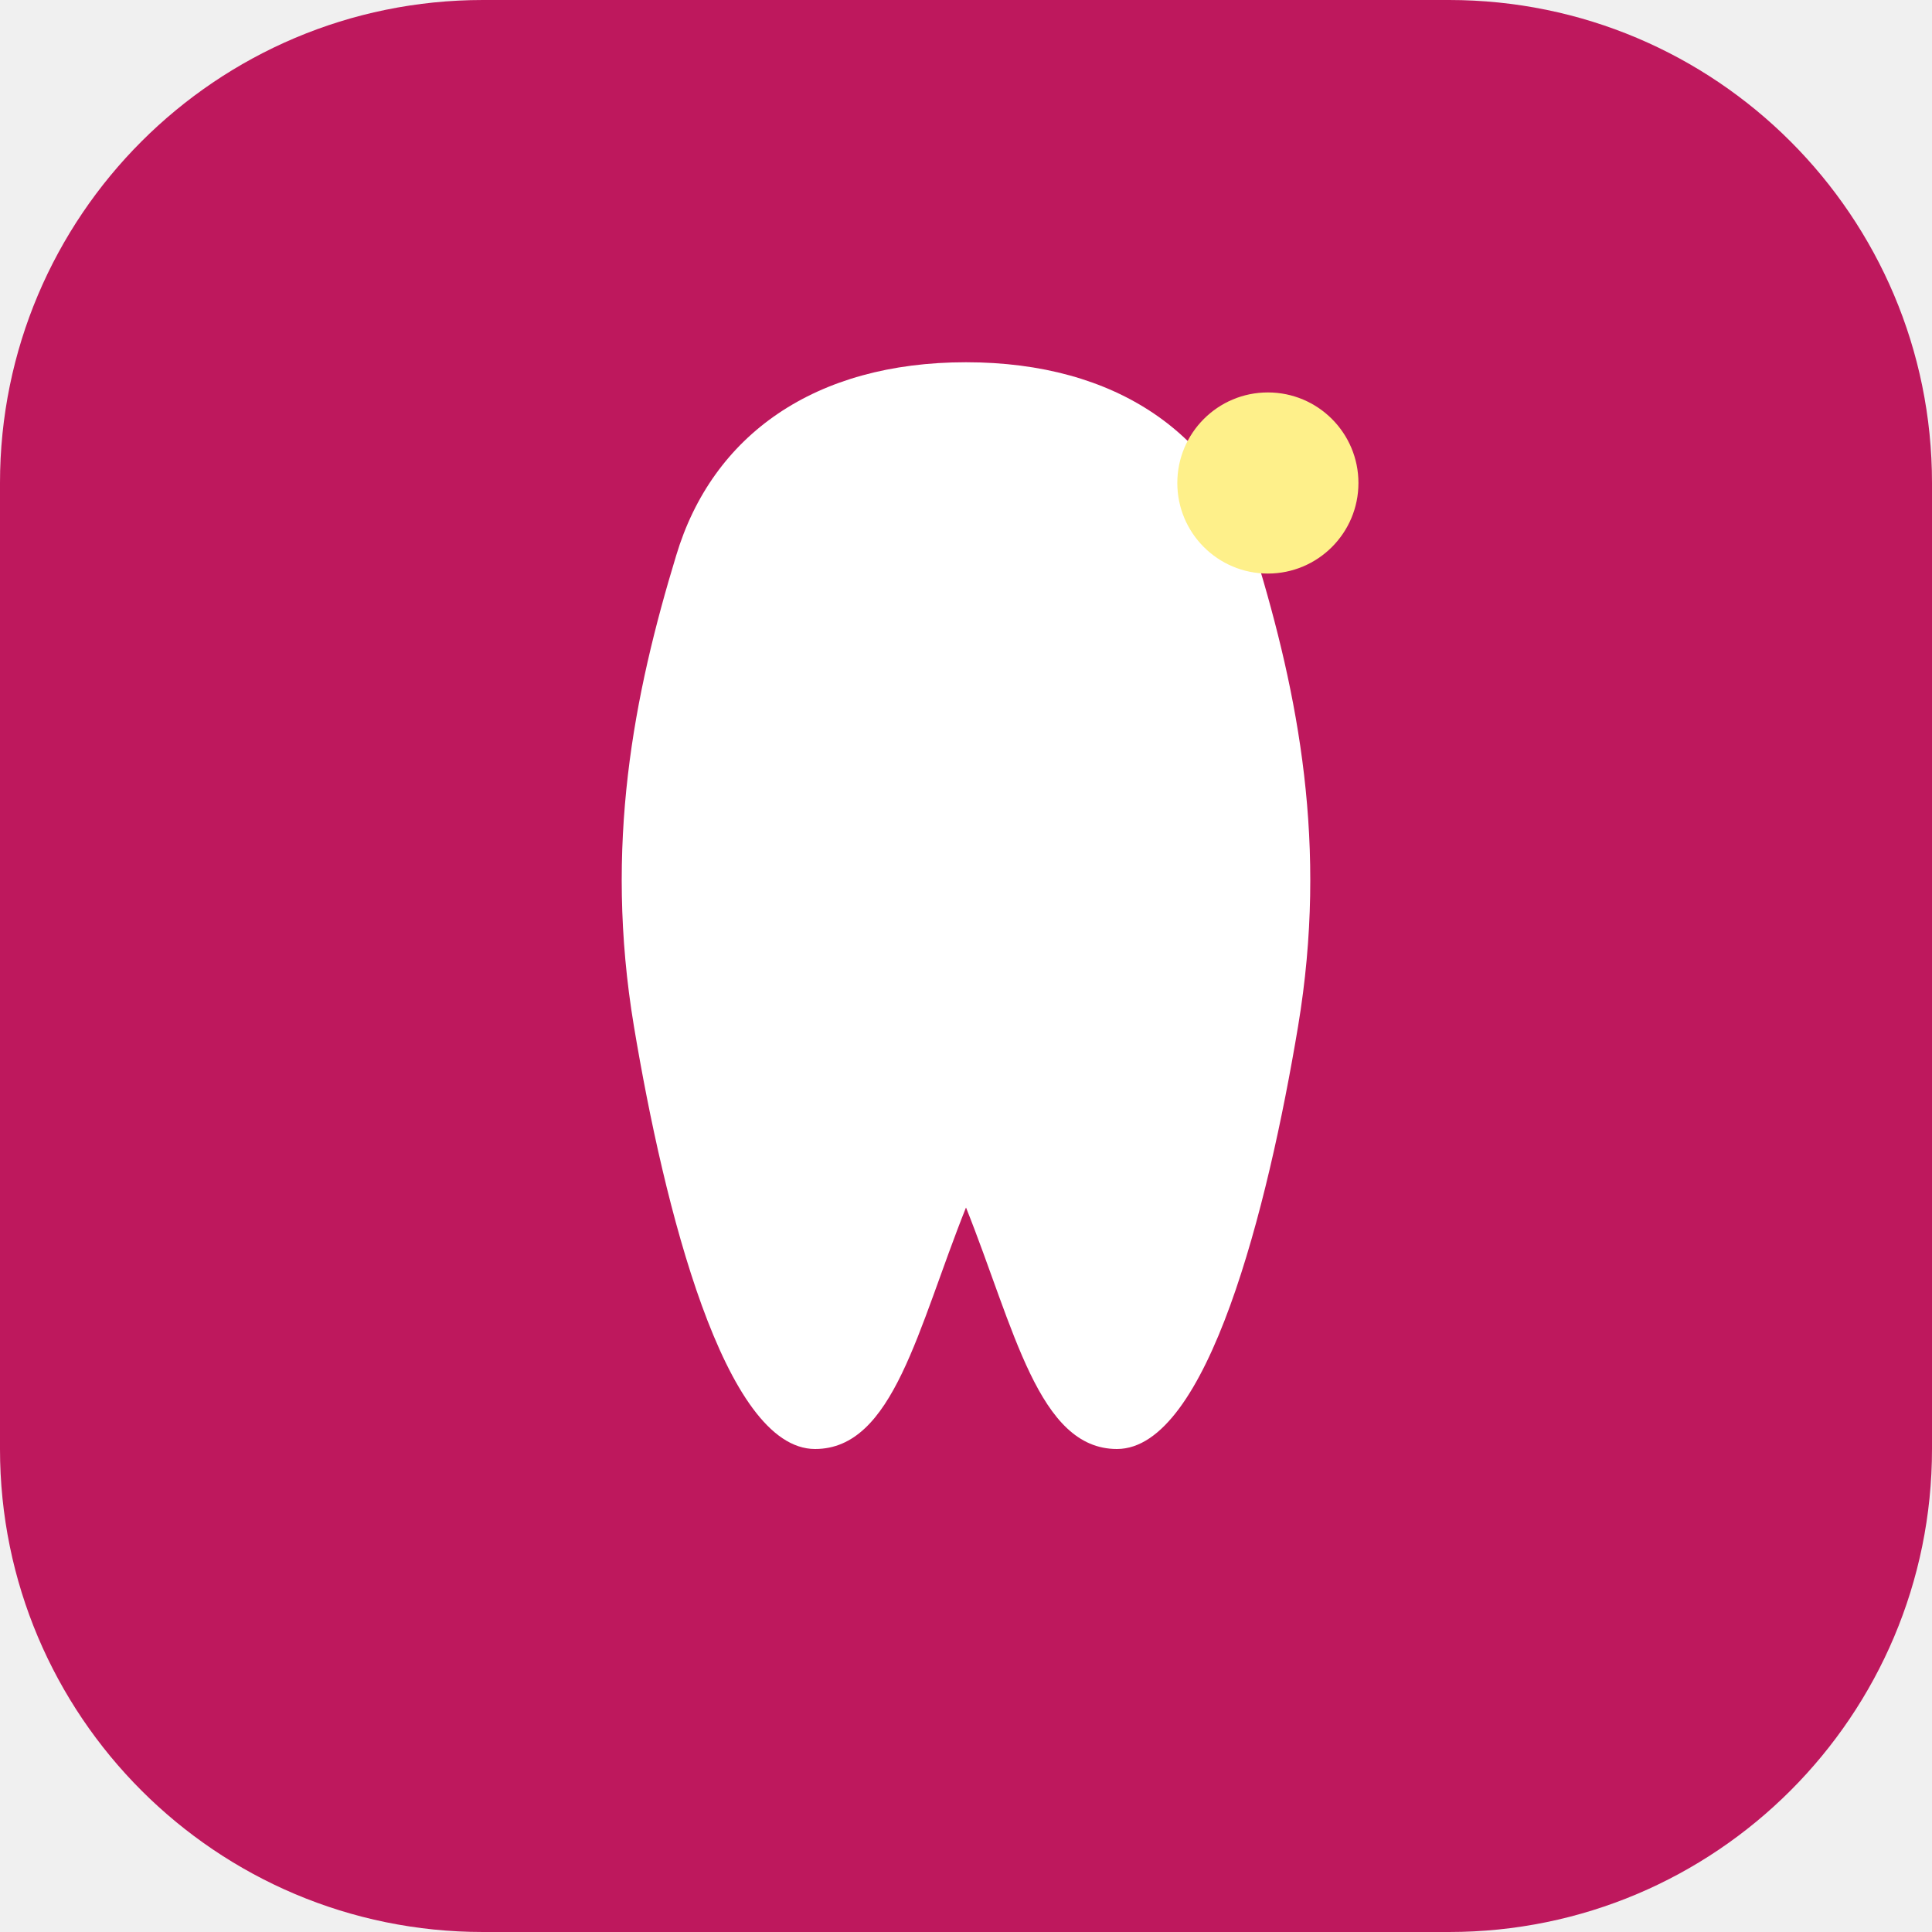
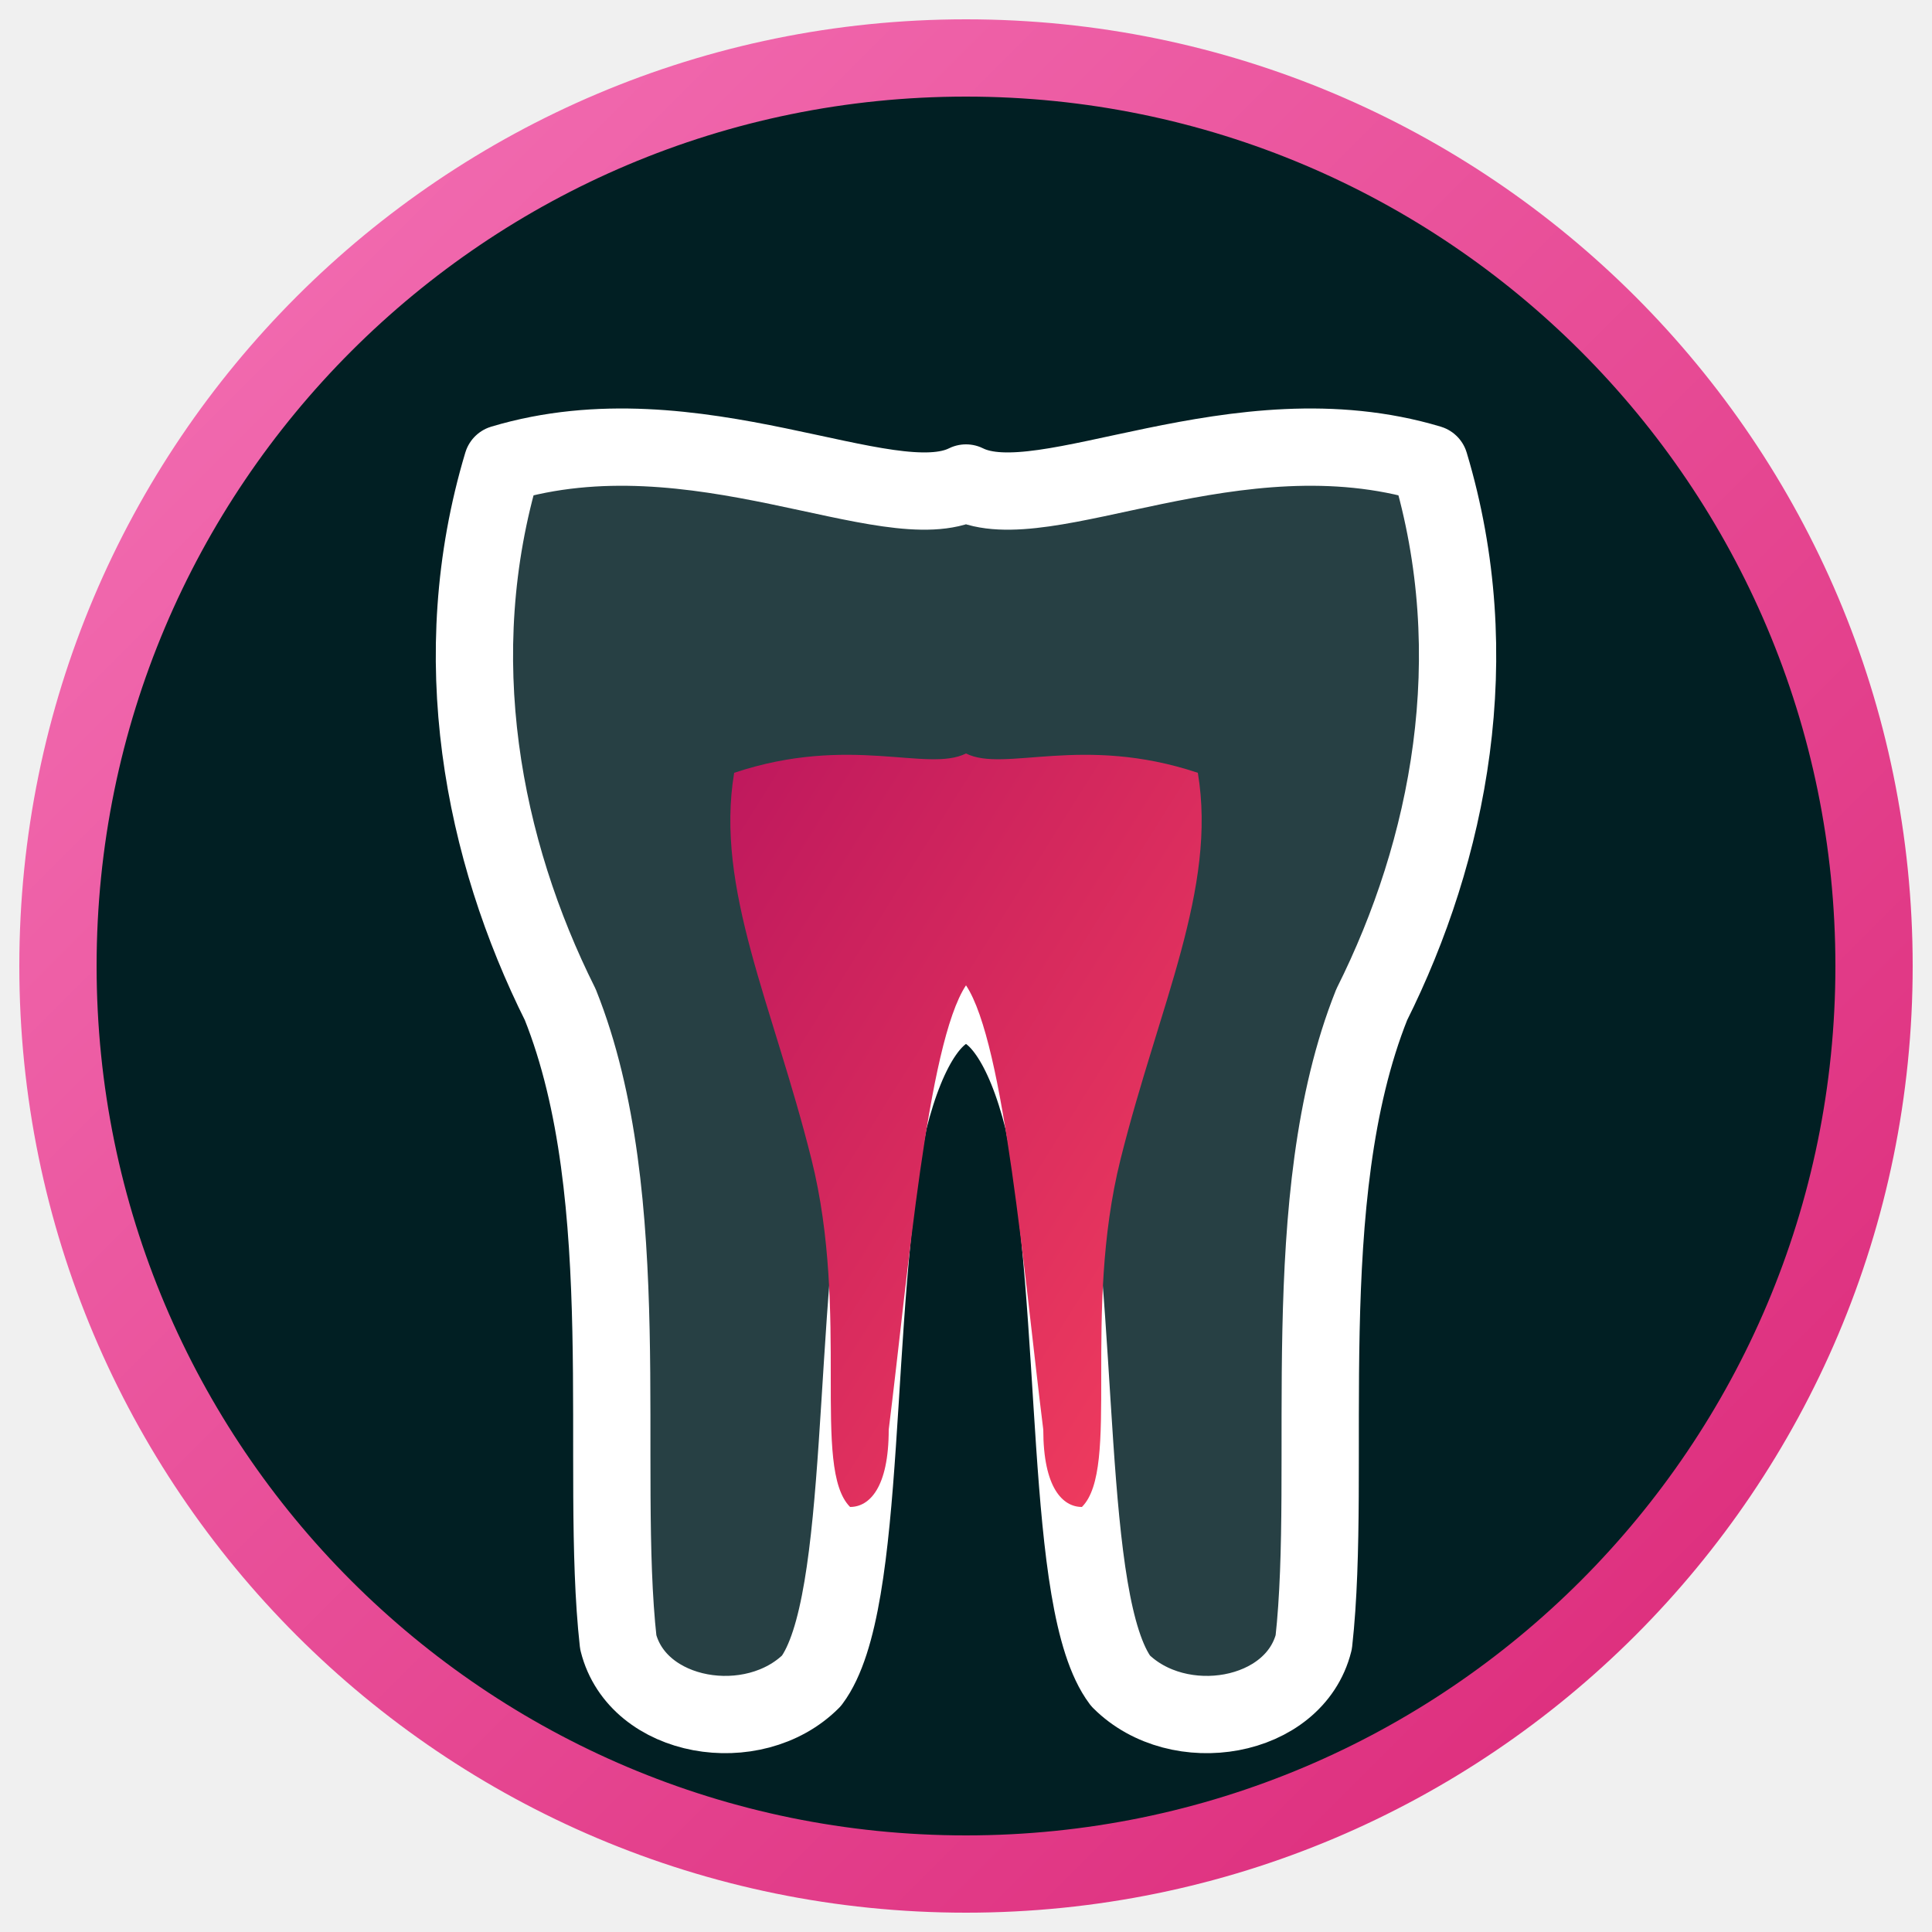
- <svg xmlns="http://www.w3.org/2000/svg" width="32" height="32" viewBox="0 0 32 32">
-   <rect width="32" height="32" rx="8" fill="#be185d" />
-   <path d="M16 6C13.5 6 11.8 7.2 11.2 9.2C10.5 11.5 10 14 10.5 17C11 20 12 24 13.5 24C14.8 24 15.2 22 16 20C16.8 22 17.2 24 18.5 24C20 24 21 20 21.5 17C22 14 21.5 11.5 20.8 9.2C20.2 7.2 18.5 6 16 6Z" fill="white" />
-   <circle cx="21" cy="8" r="1.5" fill="#fef08a" />
+ <svg xmlns="http://www.w3.org/2000/svg" viewBox="0 0 100 100" width="32" height="32" fill="none">
+   <defs>
+     <linearGradient id="favPulpGrad" x1="0%" y1="0%" x2="100%" y2="100%">
+       <stop offset="0%" stop-color="#be185d" />
+       <stop offset="100%" stop-color="#f43f5e" />
+     </linearGradient>
+     <linearGradient id="favCircleGrad" x1="0%" y1="0%" x2="100%" y2="100%">
+       <stop offset="0%" stop-color="#f472b6" />
+       <stop offset="100%" stop-color="#db2777" />
+     </linearGradient>
+   </defs>
+   <circle cx="50" cy="50" r="47" fill="#011f23" stroke="url(#favCircleGrad)" stroke-width="4" />
+   <path d="M 26 24 C 36 21, 46 27, 50 25 C 54 27, 64 21, 74 24 C 77 34, 75 44, 71 52 C 67 62, 69 76, 68 85 C 67 89, 61 90, 58 87 C 55 83, 56 68, 54 58 C 52 50, 48 50, 46 58 C 44 68, 45 83, 42 87 C 39 90, 33 89, 32 85 C 31 76, 33 62, 29 52 C 25 44, 23 34, 26 24 Z" fill="rgba(255, 255, 255, 0.15)" stroke="#ffffff" stroke-width="4" stroke-linejoin="round" />
+   <path d="M 38 40 C 44 38, 48 40, 50 39 C 52 40, 56 38, 62 40 C 63 46, 60 52, 58 60 C 56 68, 58 76, 56 78 C 55 78, 54 77, 54 74 C 53 66, 52 54, 50 51 C 48 54, 47 66, 46 74 C 46 77, 45 78, 44 78 C 42 76, 44 68, 42 60 C 40 52, 37 46, 38 40 Z" fill="url(#favPulpGrad)" />
</svg>
